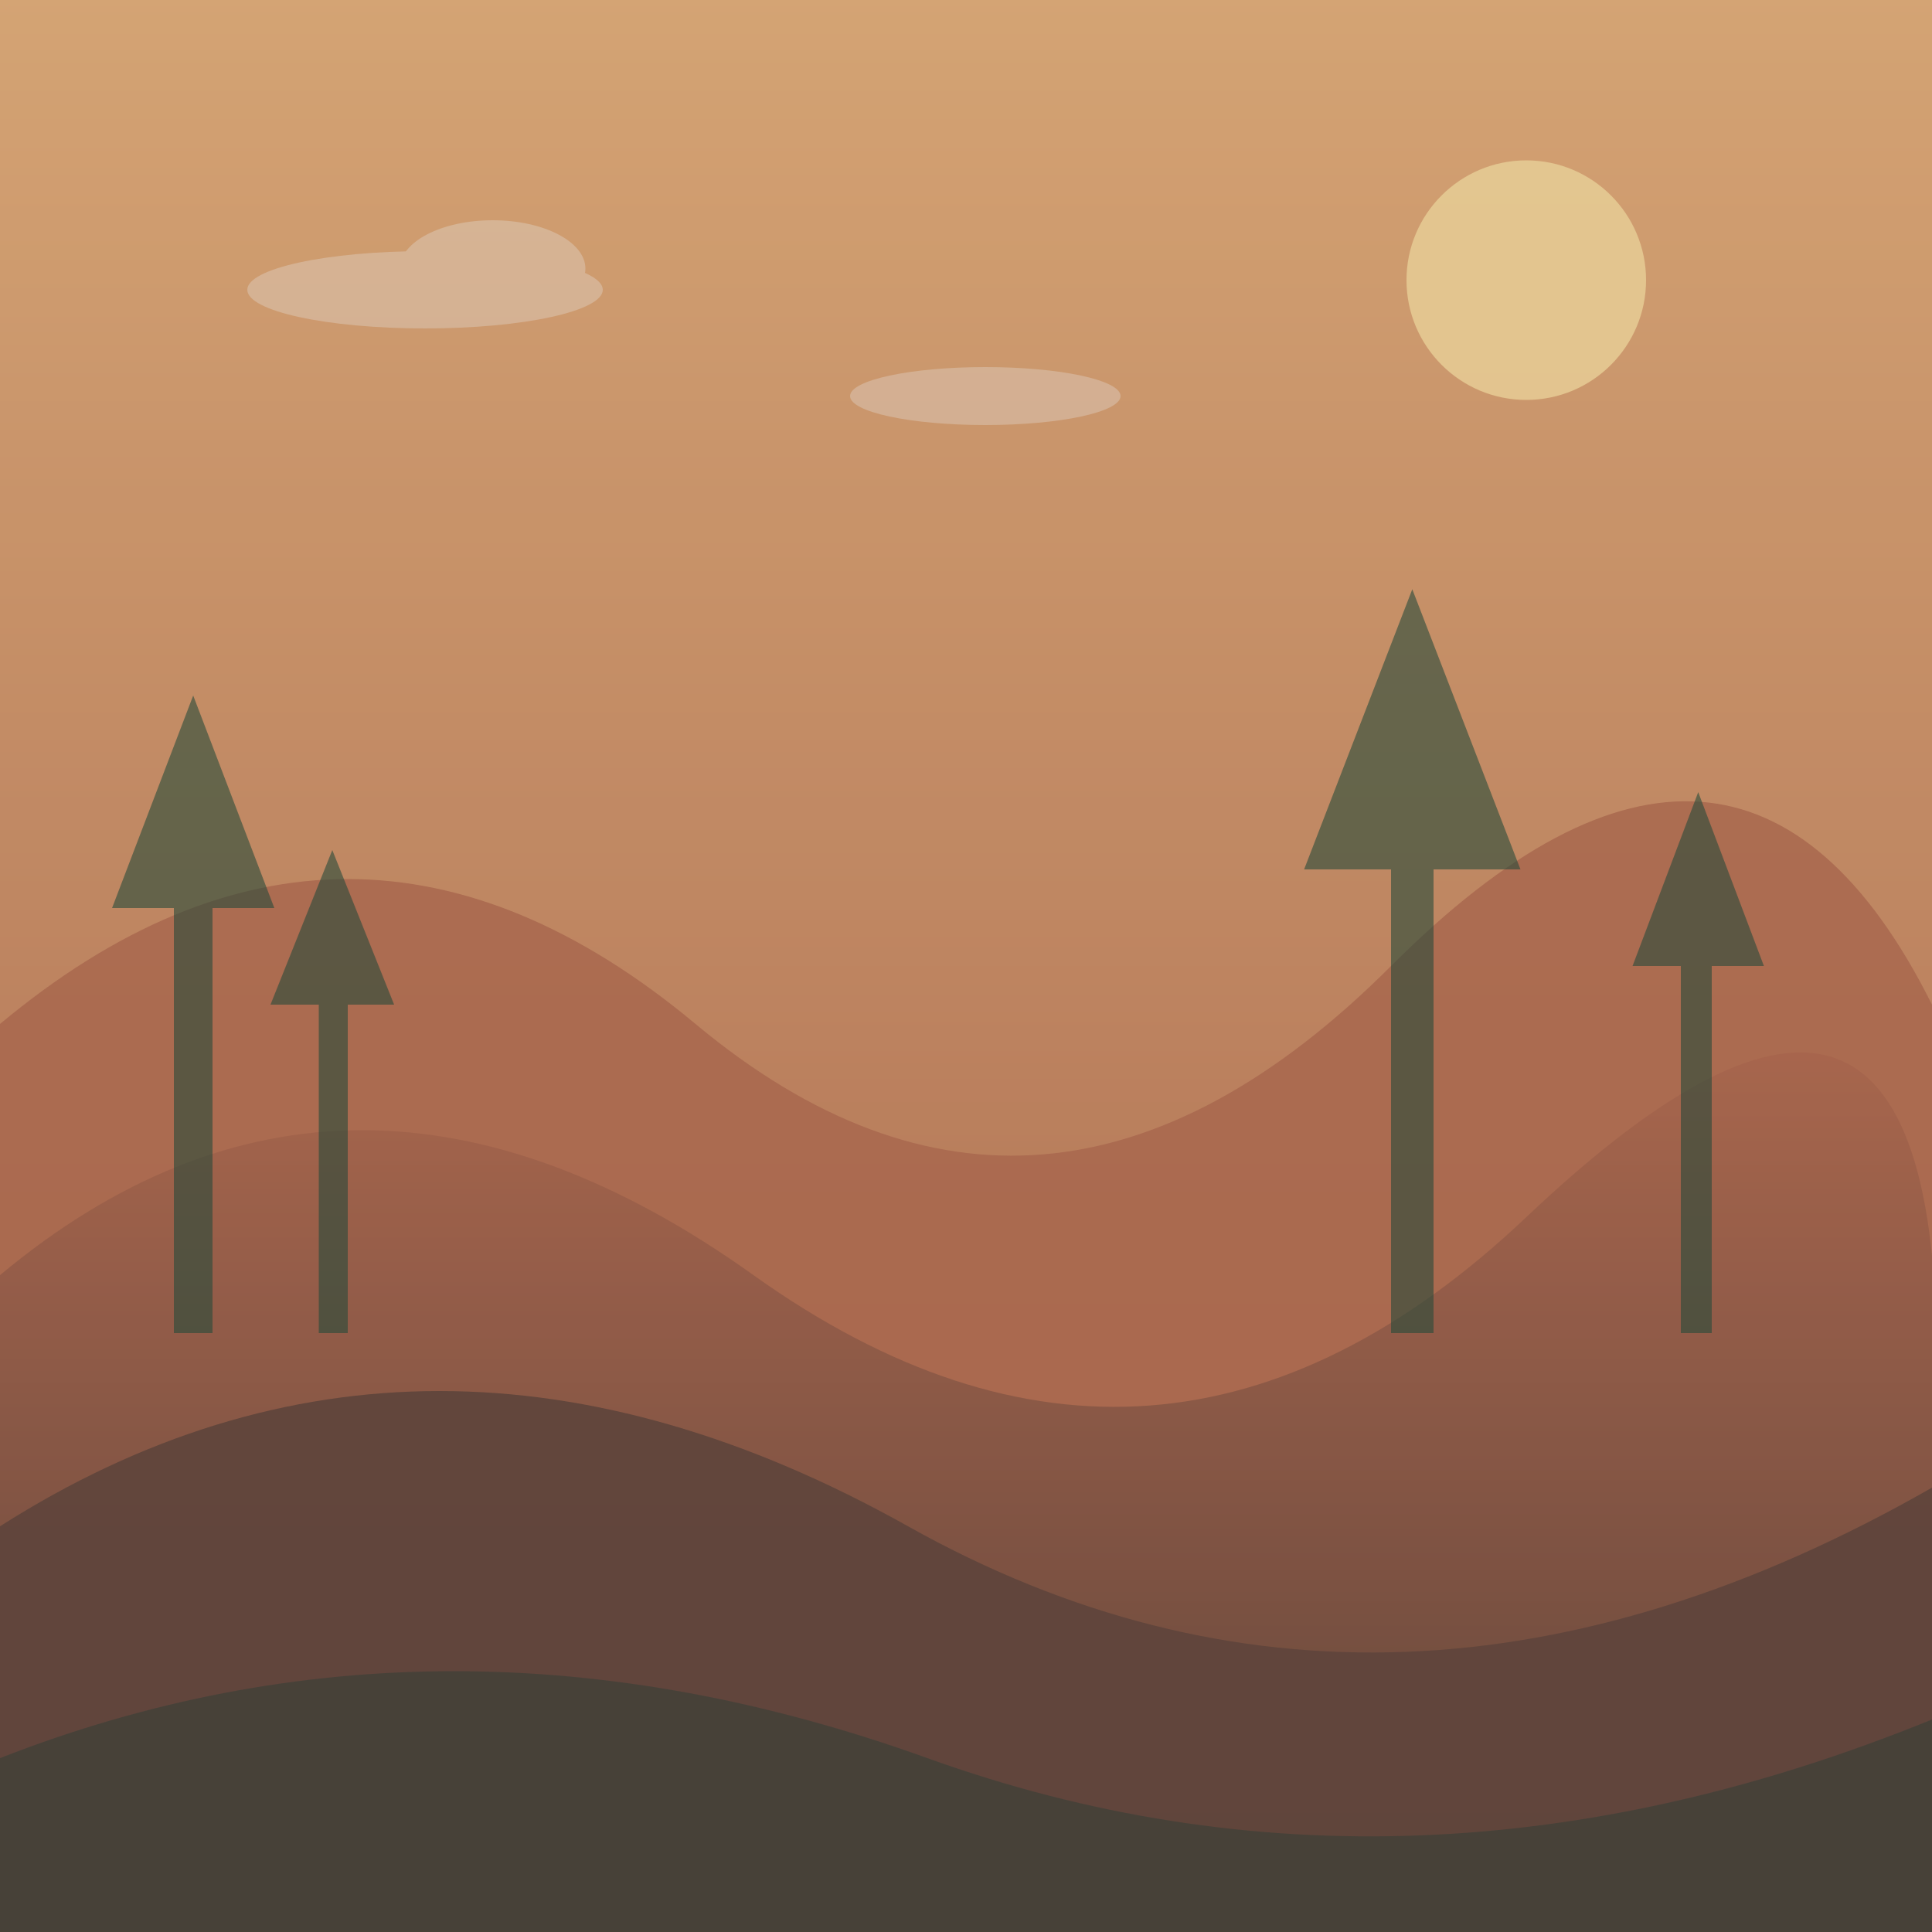
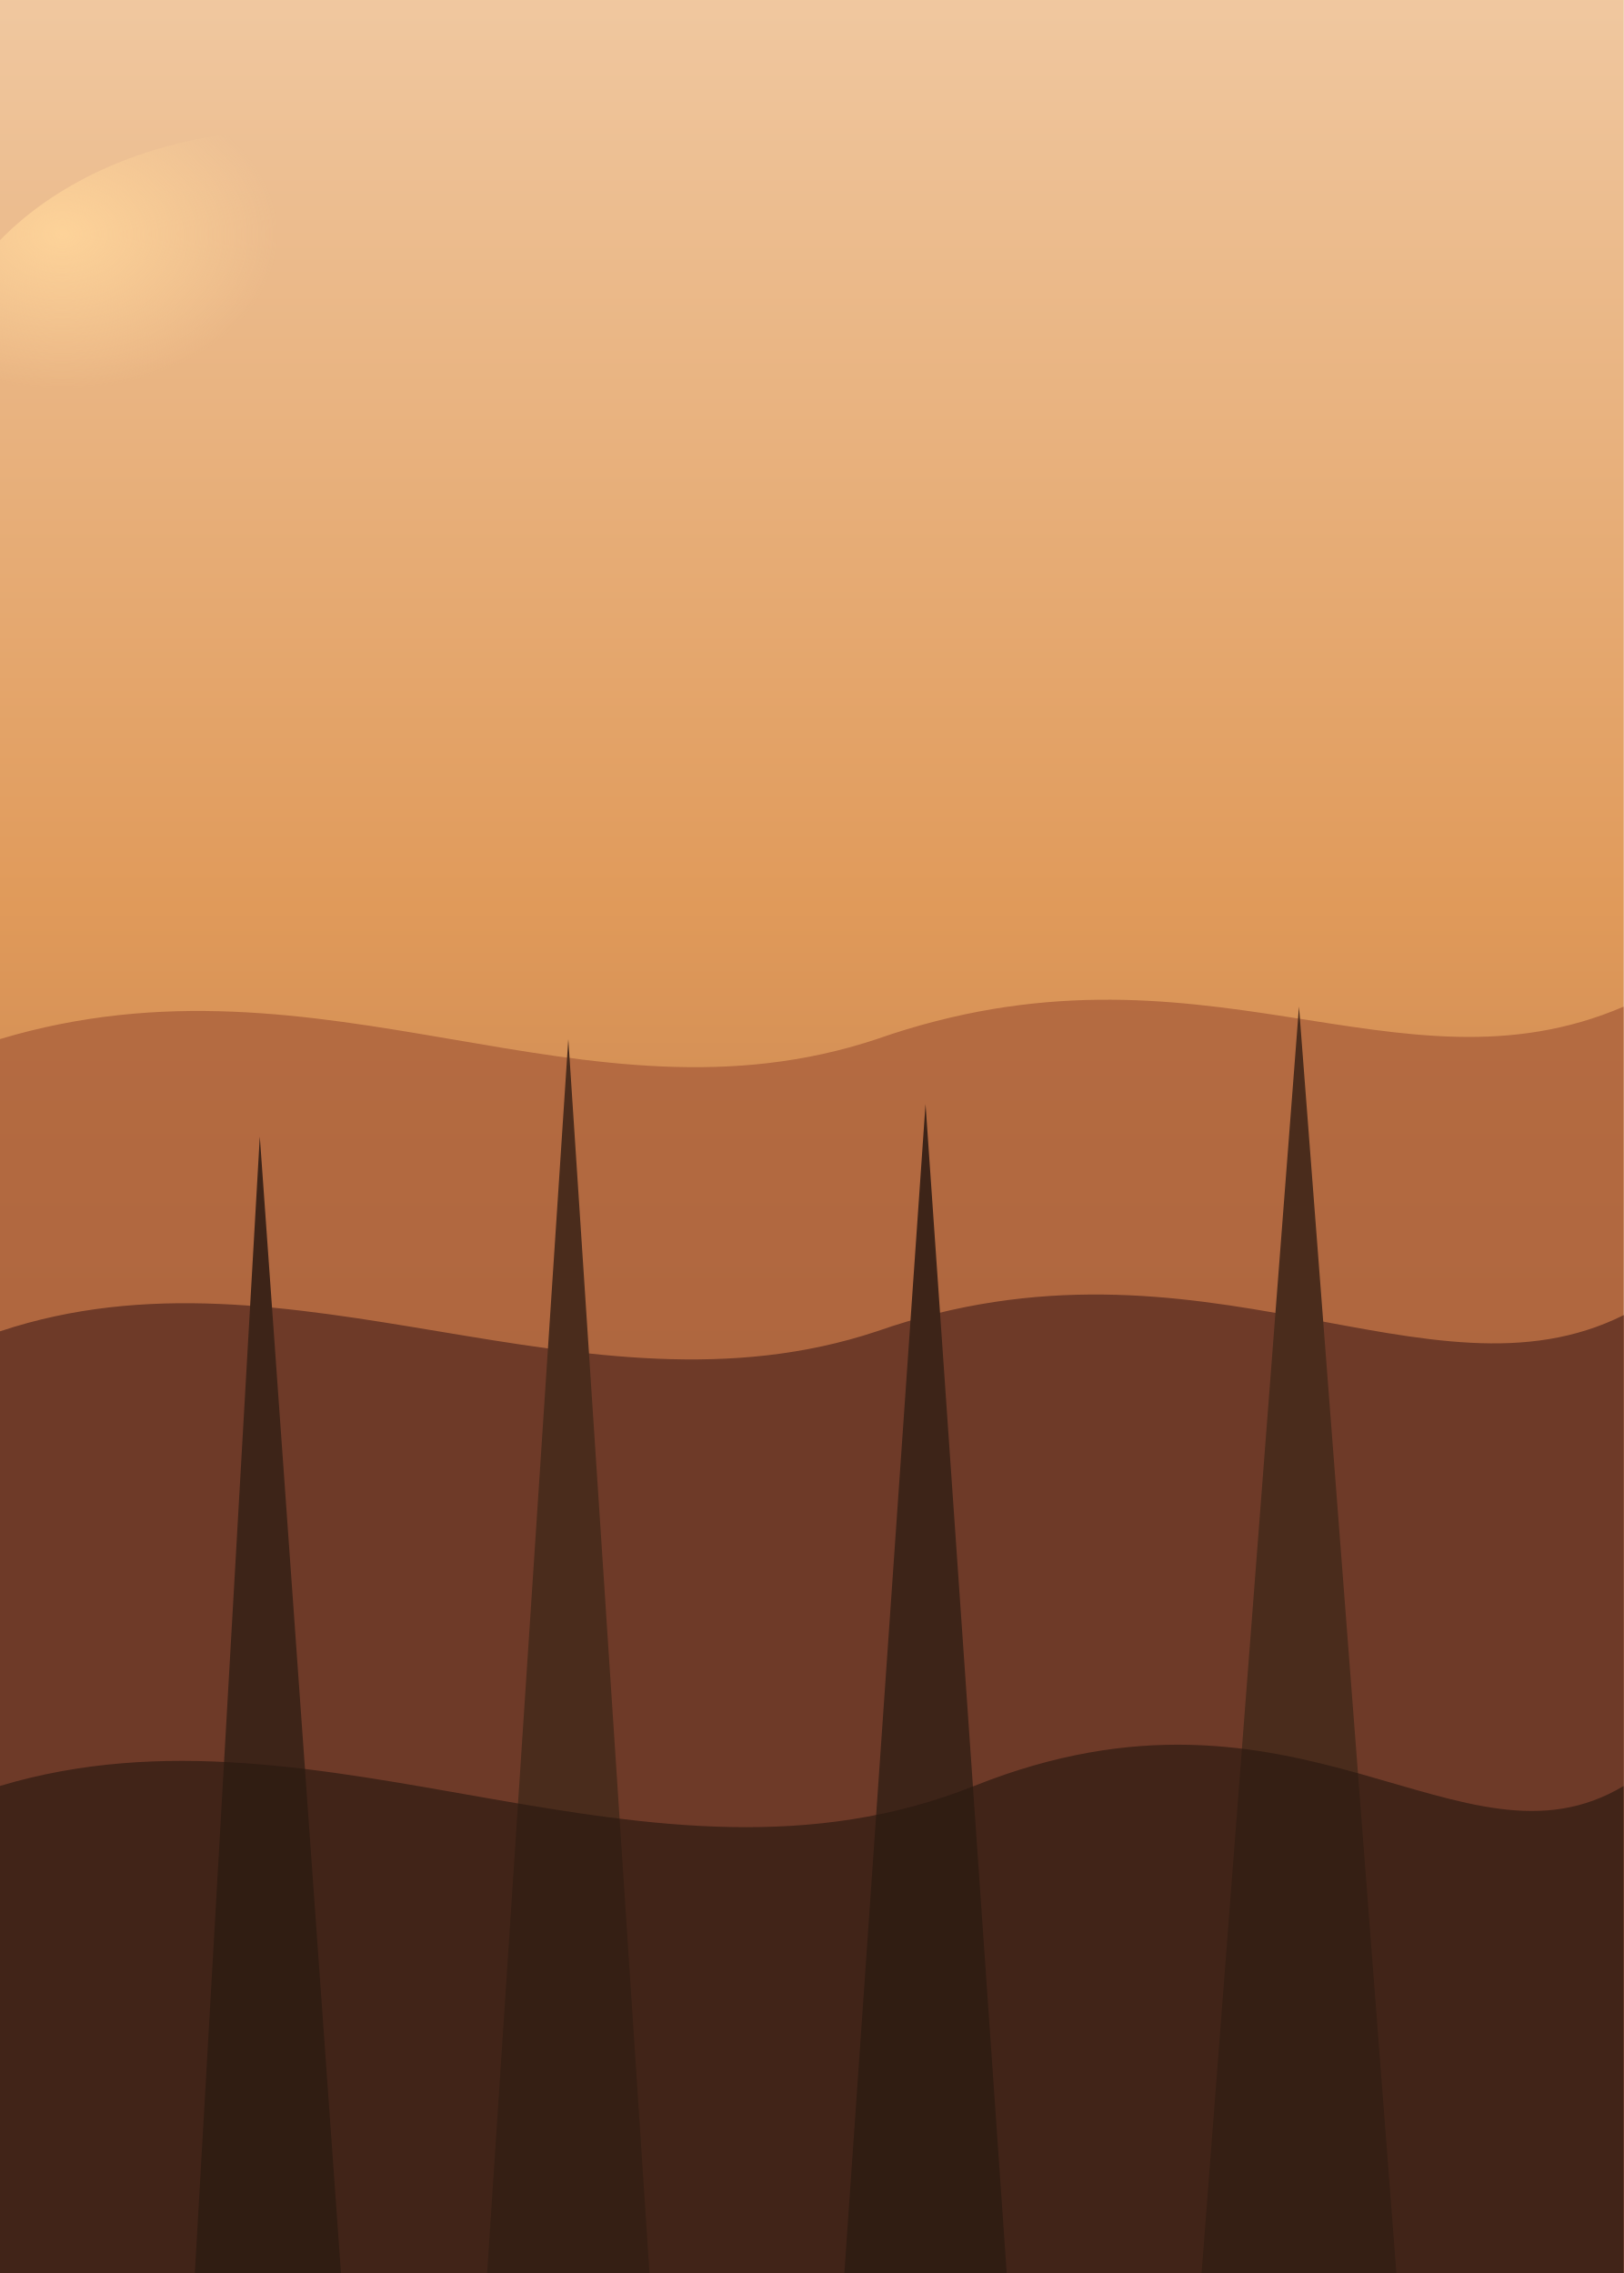
- <svg xmlns="http://www.w3.org/2000/svg" viewBox="0 0 1000 1000" preserveAspectRatio="xMidYMid slice">
+ <svg xmlns="http://www.w3.org/2000/svg" viewBox="0 0 1000 1400" preserveAspectRatio="xMidYMid slice">
  <defs>
    <linearGradient id="sky" x2="0" y2="1">
-       <stop stop-color="#e9b17c" />
-       <stop offset="1" stop-color="#b76c51" />
+       <stop offset="0%" stop-color="#f0c8a0" />
+       <stop offset="40%" stop-color="#e09a5a" />
+       <stop offset="100%" stop-color="#8a4e3a" />
    </linearGradient>
-     <linearGradient id="hills" x2="0" y2="1">
-       <stop stop-color="#b76c51" />
-       <stop offset="1" stop-color="#68483d" />
-     </linearGradient>
-     <filter id="blur">
-       <feGaussianBlur stdDeviation="20" />
-     </filter>
+     <radialGradient id="sun" cx="18%" cy="20%" r="30%">
+       <stop stop-color="#ffd59a" stop-opacity=".9" />
+       <stop offset="1" stop-color="#ffd59a" stop-opacity="0" />
+     </radialGradient>
  </defs>
-   <rect width="1000" height="1000" fill="url(#sky)" />
-   <circle cx="790" cy="145" r="62" fill="#ffe0a2" opacity=".82" />
-   <g fill="#ffffff" opacity=".30">
-     <ellipse cx="220" cy="150" rx="92" ry="20" />
-     <ellipse cx="255" cy="139" rx="48" ry="25" />
-     <ellipse cx="510" cy="205" rx="70" ry="15" />
-   </g>
-   <path d="M0 530 Q180 380 360 530 T720 500 T1000 520 V1000 H0Z" fill="#b76c51" opacity=".82" />
-   <path d="M0 660 Q180 510 390 660 T790 630 T1000 650 V1000 H0Z" fill="url(#hills)" />
-   <path d="M0 790 Q220 650 470 790 T1000 770 V1000 H0Z" fill="#68483d" opacity=".96" />
-   <g opacity=".58" fill="#244c3b">
-     <path d="M90 690V390h20v300z M58 470l42-110 42 110z M720 690V350h22v340z M675 450l56-145 56 145z" />
-     <path d="M165 690V470h15v220z M140 520l32-80 32 80z M870 690V450h16v240z M845 500l34-90 34 90z" />
-   </g>
-   <path d="M0 910 Q230 820 480 910 T1000 890 V1000 H0Z" fill="#183d35" opacity=".35" />
-   <rect width="1000" height="1000" fill="#102b27" opacity=".10" />
+   <rect width="1000" height="1400" fill="url(#sky)" />
+   <ellipse cx="180" cy="240" rx="220" ry="160" fill="url(#sun)" />
+   <path d="M0 640 C200 580 360 700 540 640 C740 570 860 680 1000 620 L1000 1400 L0 1400 Z" fill="#a85d3a" opacity=".75" />
+   <path d="M0 820 C180 760 360 880 540 820 C740 750 880 870 1000 810 L1000 1400 L0 1400 Z" fill="#6e3a28" />
+   <path d="M120 1400 L160 700 L210 1400 Z" fill="#3d2418" />
+   <path d="M300 1400 L350 640 L400 1400 Z" fill="#4a2c1c" />
+   <path d="M520 1400 L570 680 L620 1400 Z" fill="#3d2418" />
+   <path d="M740 1400 L800 620 L860 1400 Z" fill="#4a2c1c" />
+   <path d="M0 1100 C200 1040 400 1180 600 1100 C800 1020 900 1160 1000 1100 L1000 1400 L0 1400 Z" fill="#2a1810" opacity=".65" />
</svg>
